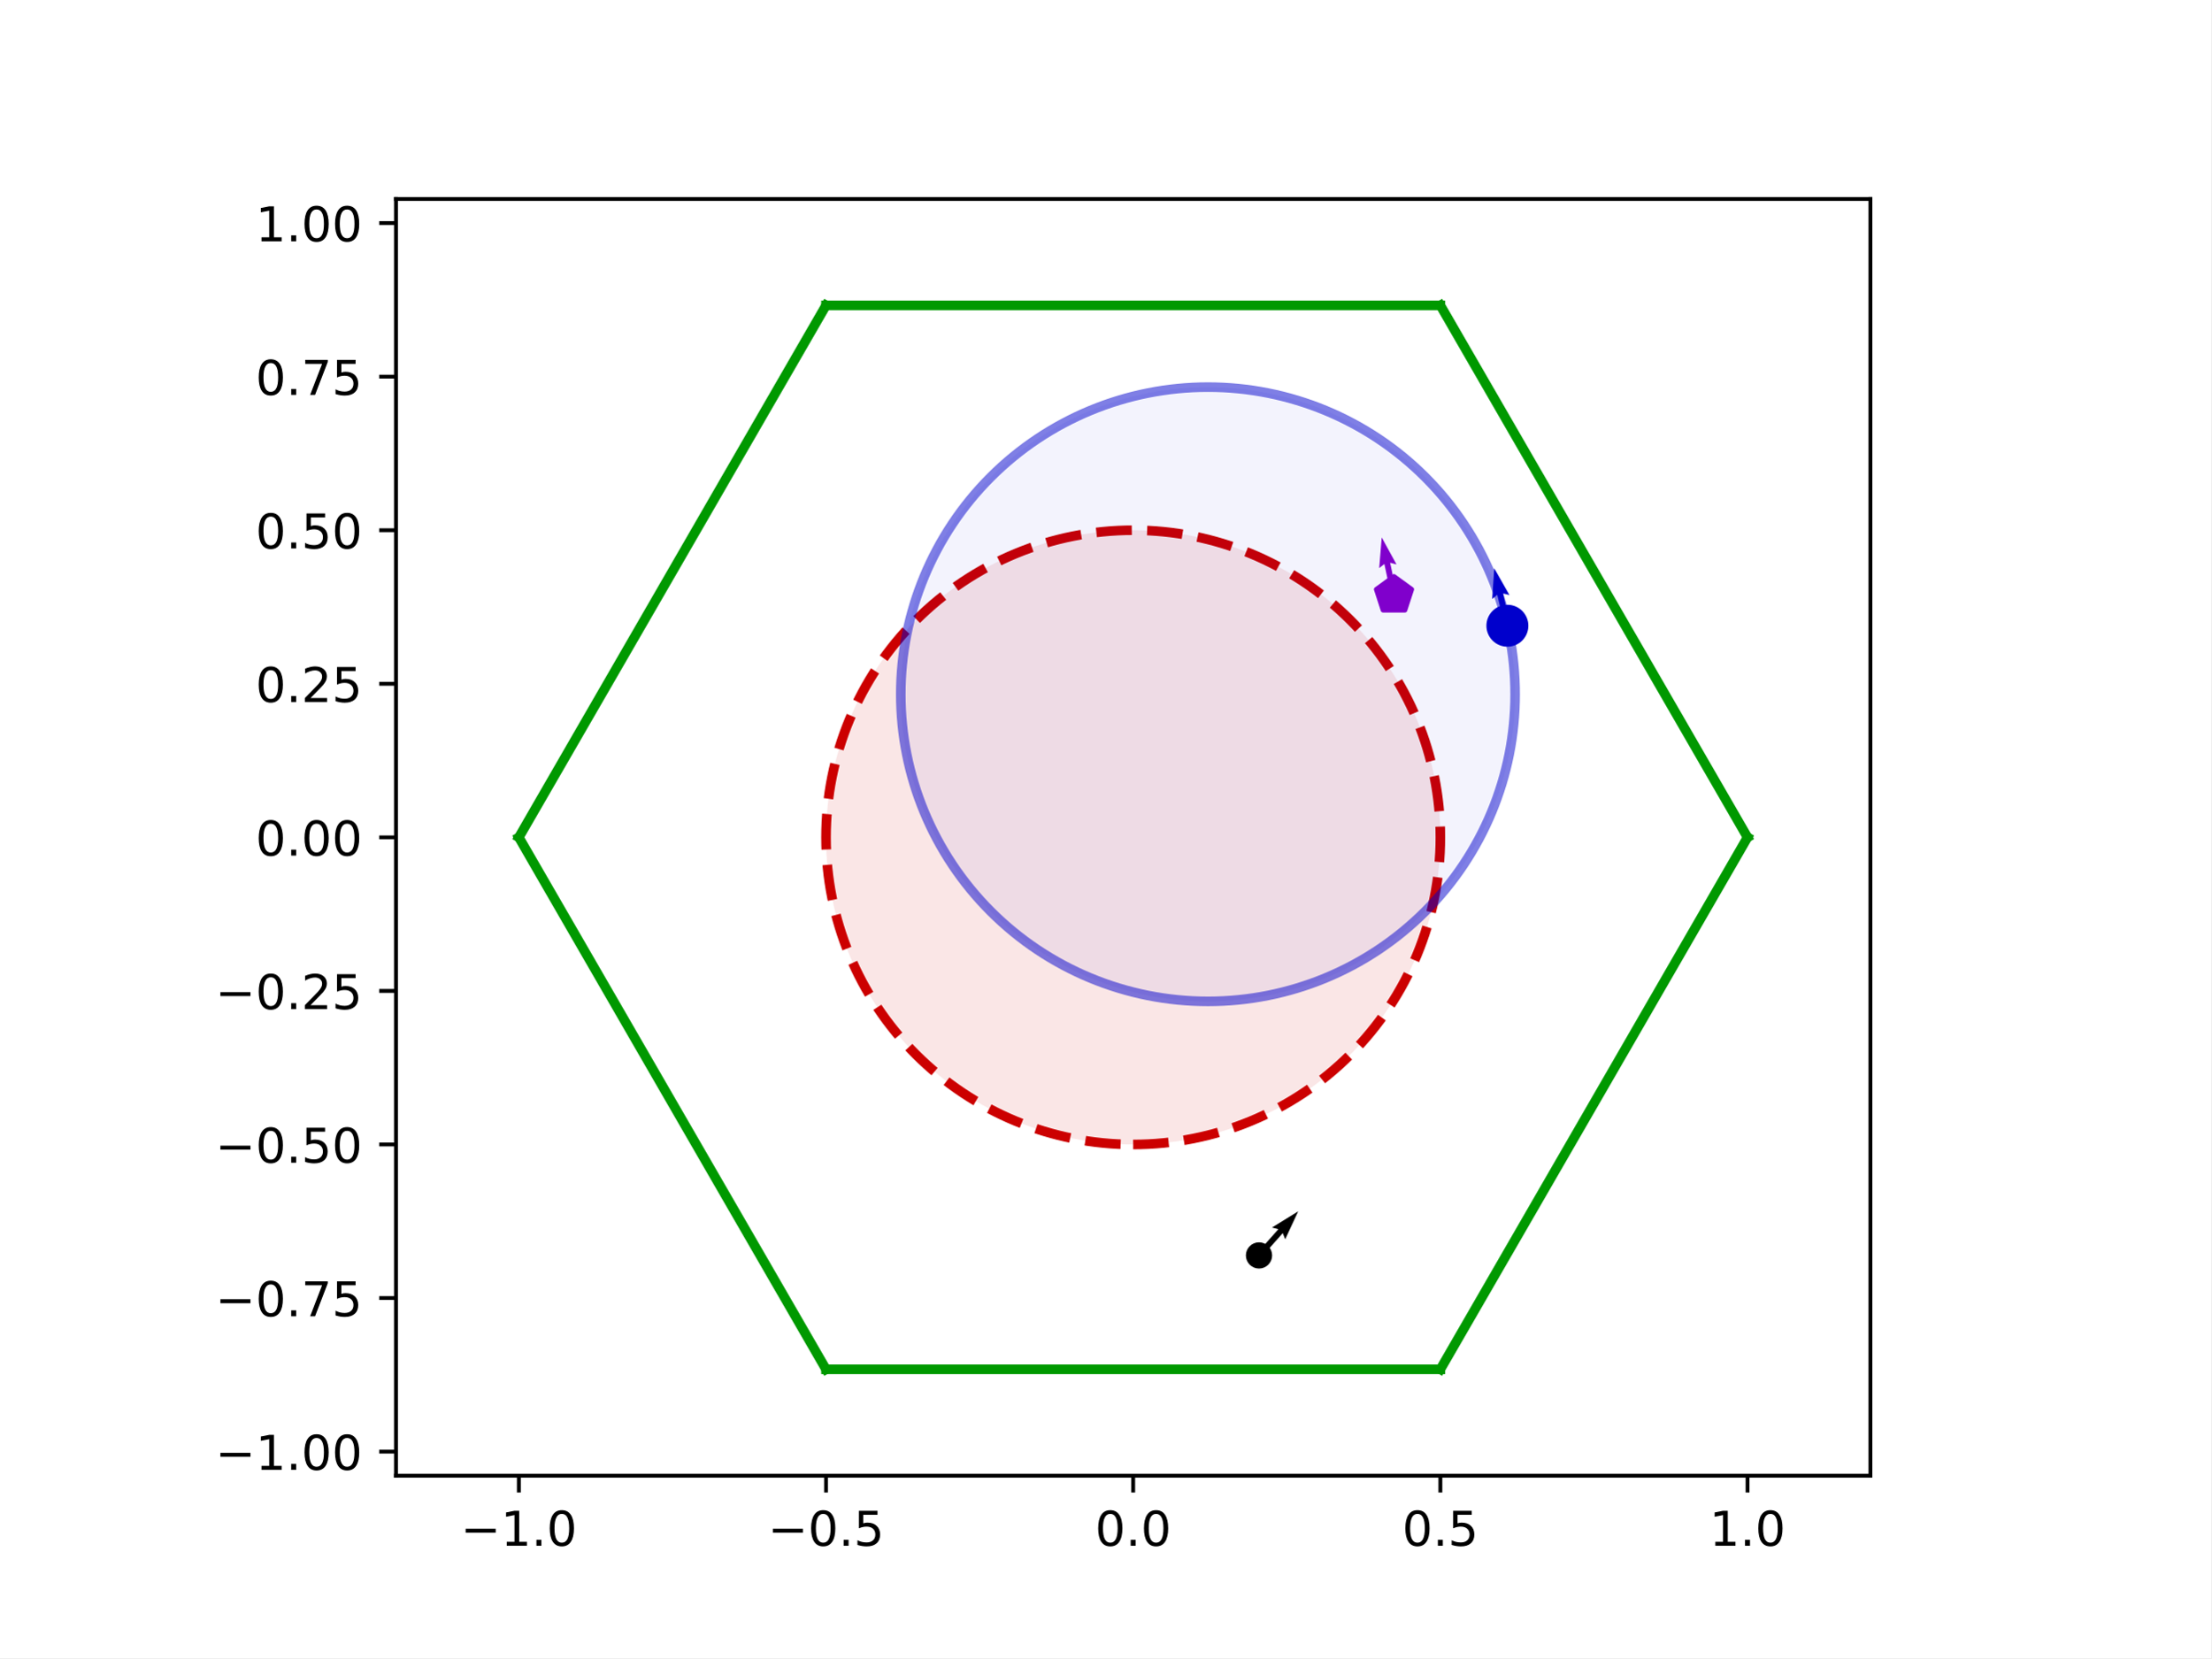
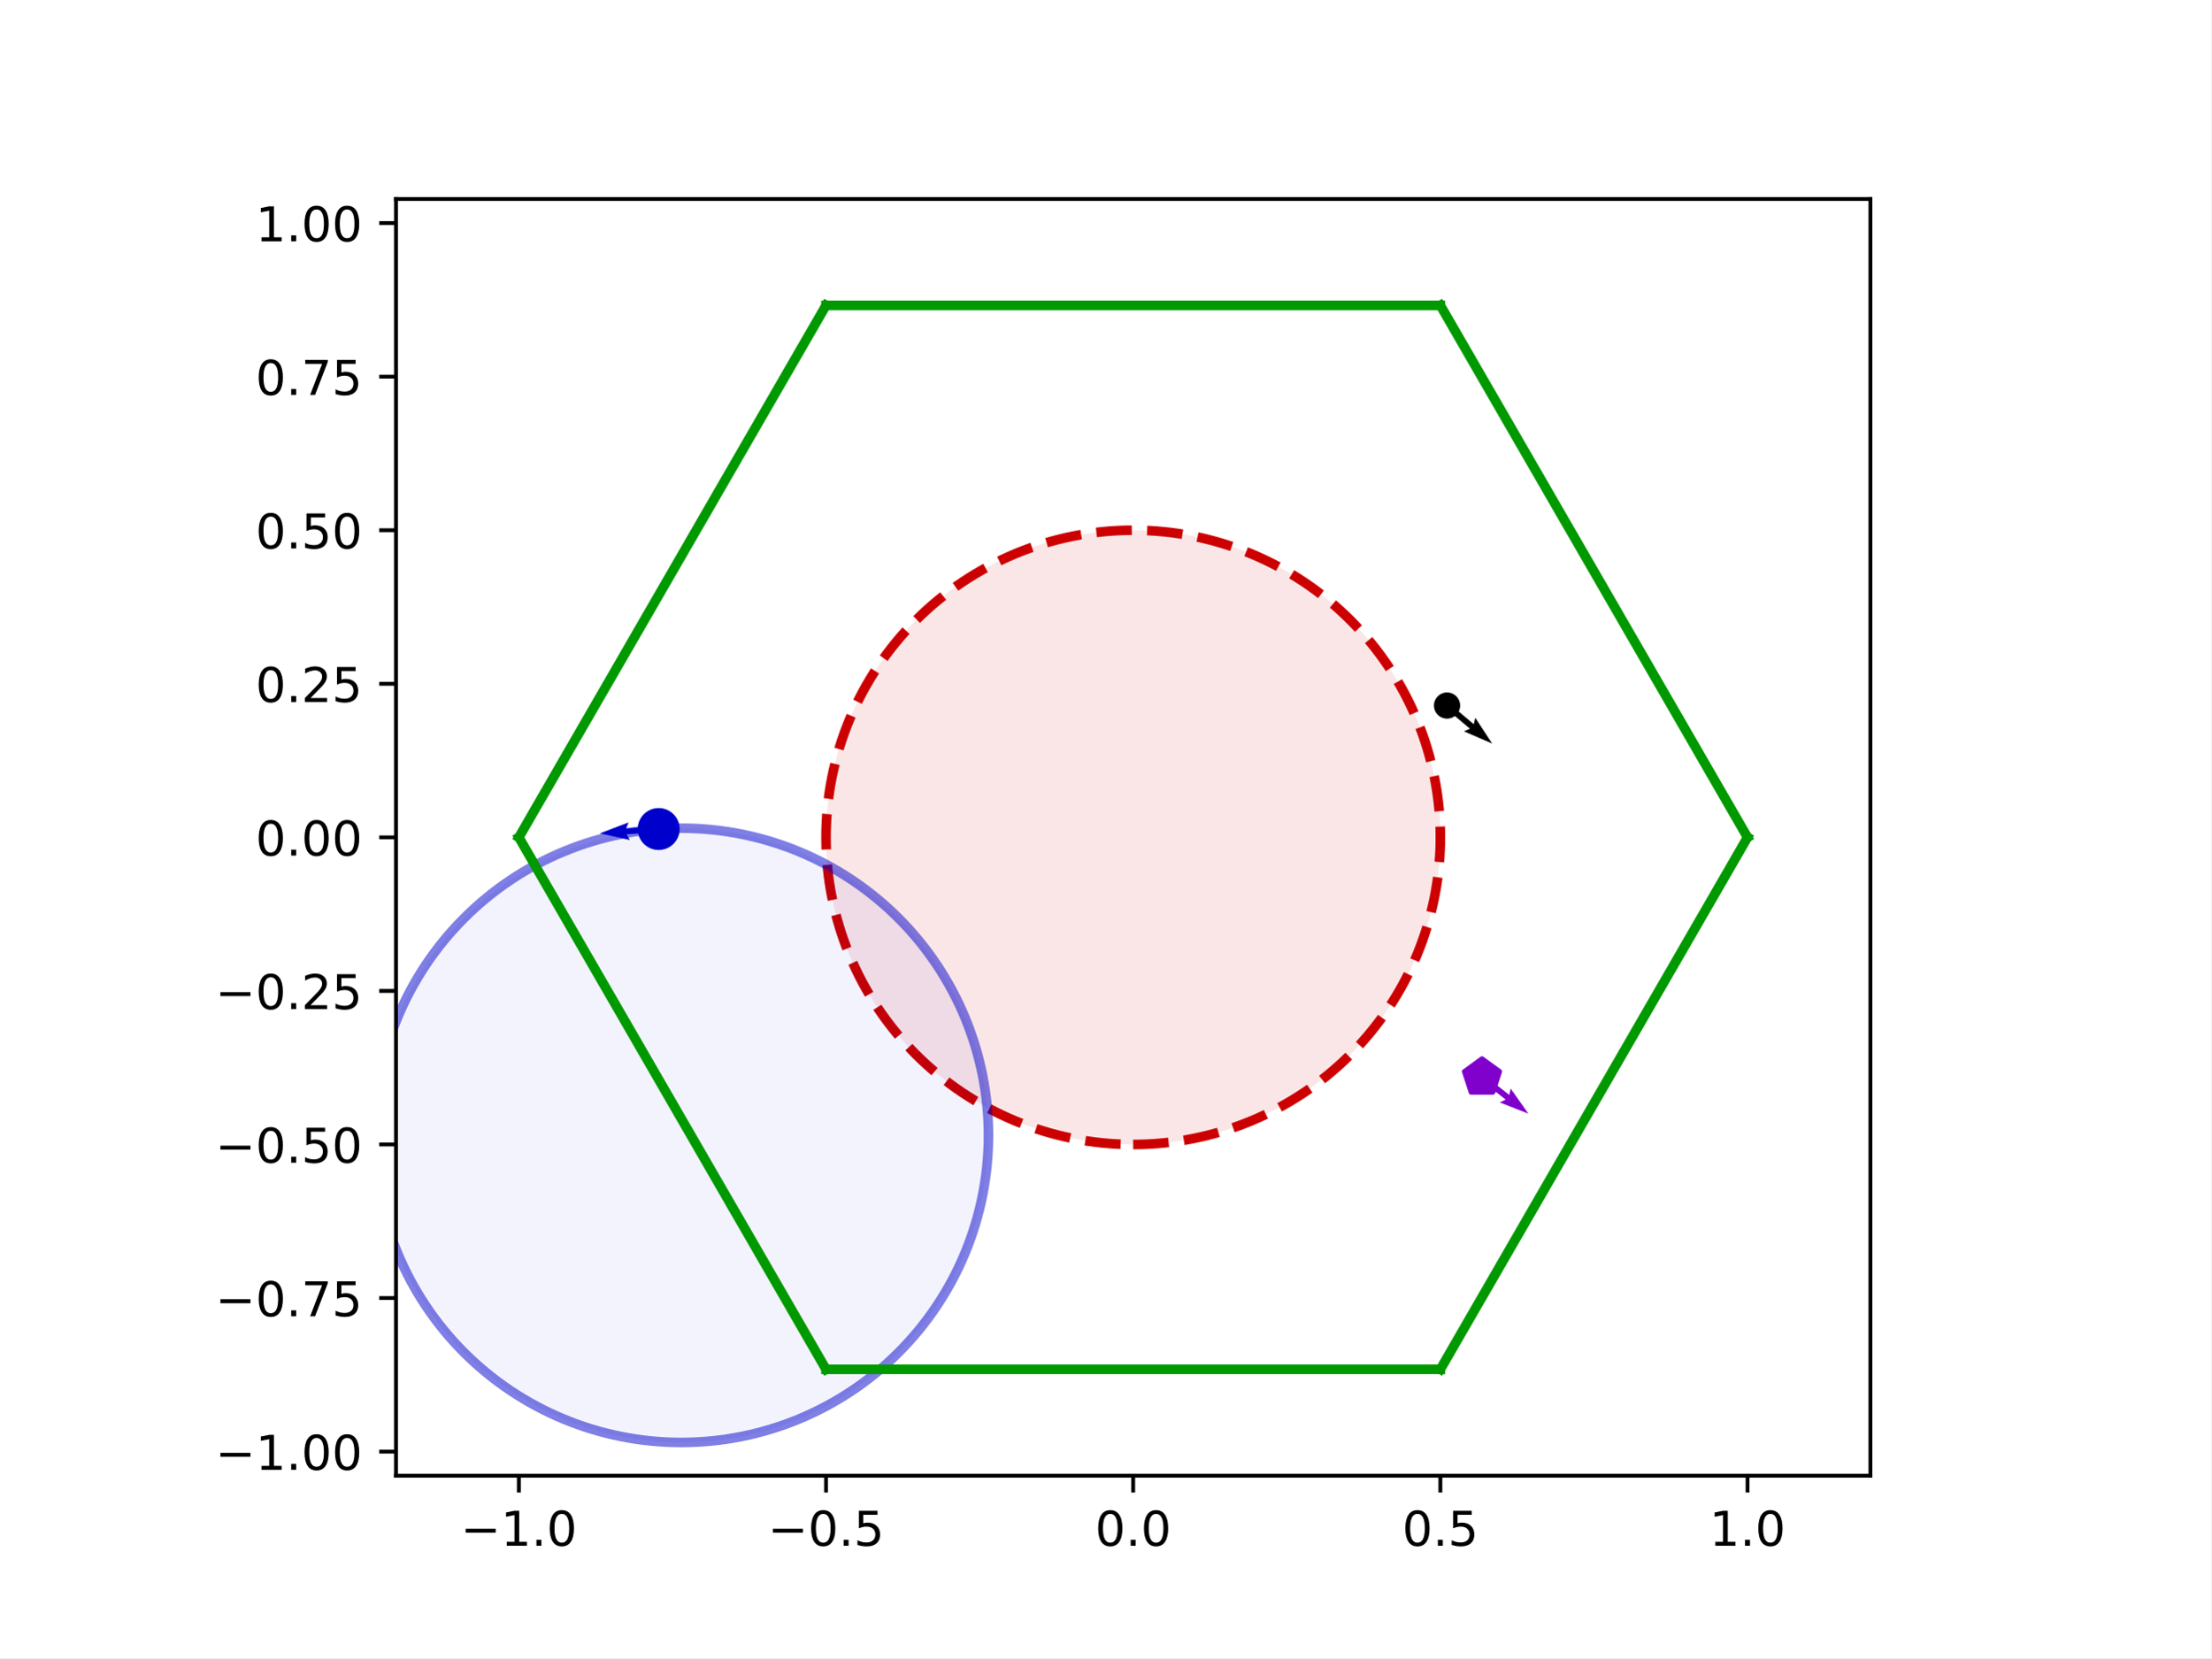
<svg xmlns="http://www.w3.org/2000/svg" xmlns:xlink="http://www.w3.org/1999/xlink" height="345.6pt" version="1.1" viewBox="0 0 460.8 345.6" width="460.8pt">
  <defs>
    <style type="text/css">
*{stroke-linecap:butt;stroke-linejoin:round;}
  </style>
  </defs>
  <g id="figure_1">
    <g id="patch_1">
      <path d="M 0 345.6  L 460.8 345.6  L 460.8 0  L 0 0  z " style="fill:#ffffff;" />
    </g>
    <g id="axes_1">
      <g id="patch_2">
        <path d="M 82.52 307.584  L 389.8 307.584  L 389.8 41.472  L 82.52 41.472  z " style="fill:#ffffff;" />
      </g>
      <g id="patch_3">
-         <path clip-path="url(#p48ef88a106)" d="M 236.16 238.545  C 253.137 238.545 269.422 231.799 281.427 219.795  C 293.431 207.79 300.177 191.505 300.177 174.528  C 300.177 157.551 293.431 141.266 281.427 129.261  C 269.422 117.257 253.137 110.511 236.16 110.511  C 219.183 110.511 202.898 117.257 190.893 129.261  C 178.889 141.266 172.143 157.551 172.143 174.528  C 172.143 191.505 178.889 207.79 190.893 219.795  C 202.898 231.799 219.183 238.545 236.16 238.545  z " style="fill:#cc0000;fill-opacity:0.1;stroke:#cc0000;stroke-dasharray:7.4,3.2;stroke-dashoffset:0;stroke-linejoin:miter;stroke-width:2;" />
+         <path clip-path="url(#pf4f0b5769d)" d="M 236.16 238.545  C 253.137 238.545 269.422 231.799 281.427 219.795  C 293.431 207.79 300.177 191.505 300.177 174.528  C 300.177 157.551 293.431 141.266 281.427 129.261  C 269.422 117.257 253.137 110.511 236.16 110.511  C 219.183 110.511 202.898 117.257 190.893 129.261  C 178.889 141.266 172.143 157.551 172.143 174.528  C 172.143 191.505 178.889 207.79 190.893 219.795  C 202.898 231.799 219.183 238.545 236.16 238.545  z " style="fill:#cc0000;fill-opacity:0.1;stroke:#cc0000;stroke-dasharray:7.4,3.2;stroke-dashoffset:0;stroke-linejoin:miter;stroke-width:2;" />
      </g>
      <g id="patch_4">
-         <path clip-path="url(#p48ef88a106)" d="M 251.742 208.717  C 268.719 208.717 285.003 201.972 297.008 189.967  C 309.013 177.962 315.758 161.678 315.758 144.7  C 315.758 127.723 309.013 111.438 297.008 99.434  C 285.003 87.429 268.719 80.684 251.742 80.684  C 234.764 80.684 218.48 87.429 206.475 99.434  C 194.47 111.438 187.725 127.723 187.725 144.7  C 187.725 161.678 194.47 177.962 206.475 189.967  C 218.48 201.972 234.764 208.717 251.742 208.717  z " style="fill:#0000cc;fill-opacity:0.05;stroke:#0000cc;stroke-linejoin:miter;stroke-opacity:0.5;stroke-width:2;" />
+         <path clip-path="url(#pf4f0b5769d)" d="M 141.98 300.654  C 158.958 300.654 175.242 293.909 187.247 281.904  C 199.252 269.899 205.997 253.615 205.997 236.637  C 205.997 219.66 199.252 203.375 187.247 191.371  C 175.242 179.366 158.958 172.621 141.98 172.621  C 125.003 172.621 108.719 179.366 96.714 191.371  C 84.709 203.375 77.964 219.66 77.964 236.637  C 77.964 253.615 84.709 269.899 96.714 281.904  C 108.719 293.909 125.003 300.654 141.98 300.654  z " style="fill:#0000cc;fill-opacity:0.05;stroke:#0000cc;stroke-linejoin:miter;stroke-opacity:0.5;stroke-width:2;" />
      </g>
      <g id="matplotlib.axis_1">
        <g id="xtick_1">
          <g id="line2d_1">
            <defs>
-               <path d="M 0 0  L 0 3.5  " id="mf8ce034cbc" style="stroke:#000000;stroke-width:0.8;" />
-             </defs>
-             <g>
-               <use style="stroke:#000000;stroke-width:0.8;" x="108.127" xlink:href="#mf8ce034cbc" y="307.584" />
+               <path d="M 0 0  L 0 3.5  " id="m8361e3e092" style="stroke:#000000;stroke-width:0.8;" />
+             </defs>
+             <g>
+               <use style="stroke:#000000;stroke-width:0.8;" x="108.127" xlink:href="#m8361e3e092" y="307.584" />
            </g>
          </g>
          <g id="text_1">
            <defs>
              <path d="M 10.594 35.5  L 73.188 35.5  L 73.188 27.203  L 10.594 27.203  z " id="DejaVuSans-8722" />
              <path d="M 12.406 8.297  L 28.516 8.297  L 28.516 63.922  L 10.984 60.406  L 10.984 69.391  L 28.422 72.906  L 38.281 72.906  L 38.281 8.297  L 54.391 8.297  L 54.391 0  L 12.406 0  z " id="DejaVuSans-49" />
              <path d="M 10.688 12.406  L 21 12.406  L 21 0  L 10.688 0  z " id="DejaVuSans-46" />
              <path d="M 31.781 66.406  Q 24.172 66.406 20.328 58.906  Q 16.5 51.422 16.5 36.375  Q 16.5 21.391 20.328 13.891  Q 24.172 6.391 31.781 6.391  Q 39.453 6.391 43.281 13.891  Q 47.125 21.391 47.125 36.375  Q 47.125 51.422 43.281 58.906  Q 39.453 66.406 31.781 66.406  z M 31.781 74.219  Q 44.047 74.219 50.516 64.516  Q 56.984 54.828 56.984 36.375  Q 56.984 17.969 50.516 8.266  Q 44.047 -1.422 31.781 -1.422  Q 19.531 -1.422 13.062 8.266  Q 6.594 17.969 6.594 36.375  Q 6.594 54.828 13.062 64.516  Q 19.531 74.219 31.781 74.219  z " id="DejaVuSans-48" />
            </defs>
            <g transform="translate(95.9854 322.1824)scale(0.1 -0.1)">
              <use xlink:href="#DejaVuSans-8722" />
              <use x="83.789" xlink:href="#DejaVuSans-49" />
              <use x="147.412" xlink:href="#DejaVuSans-46" />
              <use x="179.199" xlink:href="#DejaVuSans-48" />
            </g>
          </g>
        </g>
        <g id="xtick_2">
          <g id="line2d_2">
            <g>
-               <use style="stroke:#000000;stroke-width:0.8;" x="172.143" xlink:href="#mf8ce034cbc" y="307.584" />
+               <use style="stroke:#000000;stroke-width:0.8;" x="172.143" xlink:href="#m8361e3e092" y="307.584" />
            </g>
          </g>
          <g id="text_2">
            <defs>
              <path d="M 10.797 72.906  L 49.516 72.906  L 49.516 64.594  L 19.828 64.594  L 19.828 46.734  Q 21.969 47.469 24.109 47.828  Q 26.266 48.188 28.422 48.188  Q 40.625 48.188 47.75 41.5  Q 54.891 34.812 54.891 23.391  Q 54.891 11.625 47.562 5.094  Q 40.234 -1.422 26.906 -1.422  Q 22.312 -1.422 17.547 -0.641  Q 12.797 0.141 7.719 1.703  L 7.719 11.625  Q 12.109 9.234 16.797 8.062  Q 21.484 6.891 26.703 6.891  Q 35.156 6.891 40.078 11.328  Q 45.016 15.766 45.016 23.391  Q 45.016 31 40.078 35.438  Q 35.156 39.891 26.703 39.891  Q 22.75 39.891 18.812 39.016  Q 14.891 38.141 10.797 36.281  z " id="DejaVuSans-53" />
            </defs>
            <g transform="translate(160.002 322.1824)scale(0.1 -0.1)">
              <use xlink:href="#DejaVuSans-8722" />
              <use x="83.789" xlink:href="#DejaVuSans-48" />
              <use x="147.412" xlink:href="#DejaVuSans-46" />
              <use x="179.199" xlink:href="#DejaVuSans-53" />
            </g>
          </g>
        </g>
        <g id="xtick_3">
          <g id="line2d_3">
            <g>
-               <use style="stroke:#000000;stroke-width:0.8;" x="236.16" xlink:href="#mf8ce034cbc" y="307.584" />
+               <use style="stroke:#000000;stroke-width:0.8;" x="236.16" xlink:href="#m8361e3e092" y="307.584" />
            </g>
          </g>
          <g id="text_3">
            <g transform="translate(228.2084 322.1824)scale(0.1 -0.1)">
              <use xlink:href="#DejaVuSans-48" />
              <use x="63.623" xlink:href="#DejaVuSans-46" />
              <use x="95.41" xlink:href="#DejaVuSans-48" />
            </g>
          </g>
        </g>
        <g id="xtick_4">
          <g id="line2d_4">
            <g>
-               <use style="stroke:#000000;stroke-width:0.8;" x="300.177" xlink:href="#mf8ce034cbc" y="307.584" />
+               <use style="stroke:#000000;stroke-width:0.8;" x="300.177" xlink:href="#m8361e3e092" y="307.584" />
            </g>
          </g>
          <g id="text_4">
            <g transform="translate(292.225 322.1824)scale(0.1 -0.1)">
              <use xlink:href="#DejaVuSans-48" />
              <use x="63.623" xlink:href="#DejaVuSans-46" />
              <use x="95.41" xlink:href="#DejaVuSans-53" />
            </g>
          </g>
        </g>
        <g id="xtick_5">
          <g id="line2d_5">
            <g>
-               <use style="stroke:#000000;stroke-width:0.8;" x="364.193" xlink:href="#mf8ce034cbc" y="307.584" />
+               <use style="stroke:#000000;stroke-width:0.8;" x="364.193" xlink:href="#m8361e3e092" y="307.584" />
            </g>
          </g>
          <g id="text_5">
            <g transform="translate(356.2416 322.1824)scale(0.1 -0.1)">
              <use xlink:href="#DejaVuSans-49" />
              <use x="63.623" xlink:href="#DejaVuSans-46" />
              <use x="95.41" xlink:href="#DejaVuSans-48" />
            </g>
          </g>
        </g>
      </g>
      <g id="matplotlib.axis_2">
        <g id="ytick_1">
          <g id="line2d_6">
            <defs>
-               <path d="M 0 0  L -3.5 0  " id="ma36cf5cd6a" style="stroke:#000000;stroke-width:0.8;" />
-             </defs>
-             <g>
-               <use style="stroke:#000000;stroke-width:0.8;" x="82.52" xlink:href="#ma36cf5cd6a" y="302.561" />
+               <path d="M 0 0  L -3.5 0  " id="mc4a62004e9" style="stroke:#000000;stroke-width:0.8;" />
+             </defs>
+             <g>
+               <use style="stroke:#000000;stroke-width:0.8;" x="82.52" xlink:href="#mc4a62004e9" y="302.561" />
            </g>
          </g>
          <g id="text_6">
            <g transform="translate(44.87485 306.3604)scale(0.1 -0.1)">
              <use xlink:href="#DejaVuSans-8722" />
              <use x="83.789" xlink:href="#DejaVuSans-49" />
              <use x="147.412" xlink:href="#DejaVuSans-46" />
              <use x="179.199" xlink:href="#DejaVuSans-48" />
              <use x="242.822" xlink:href="#DejaVuSans-48" />
            </g>
          </g>
        </g>
        <g id="ytick_2">
          <g id="line2d_7">
            <g>
-               <use style="stroke:#000000;stroke-width:0.8;" x="82.52" xlink:href="#ma36cf5cd6a" y="270.553" />
+               <use style="stroke:#000000;stroke-width:0.8;" x="82.52" xlink:href="#mc4a62004e9" y="270.553" />
            </g>
          </g>
          <g id="text_7">
            <defs>
              <path d="M 8.203 72.906  L 55.078 72.906  L 55.078 68.703  L 28.609 0  L 18.312 0  L 43.219 64.594  L 8.203 64.594  z " id="DejaVuSans-55" />
            </defs>
            <g transform="translate(44.87485 274.3521)scale(0.1 -0.1)">
              <use xlink:href="#DejaVuSans-8722" />
              <use x="83.789" xlink:href="#DejaVuSans-48" />
              <use x="147.412" xlink:href="#DejaVuSans-46" />
              <use x="179.199" xlink:href="#DejaVuSans-55" />
              <use x="242.822" xlink:href="#DejaVuSans-53" />
            </g>
          </g>
        </g>
        <g id="ytick_3">
          <g id="line2d_8">
            <g>
-               <use style="stroke:#000000;stroke-width:0.8;" x="82.52" xlink:href="#ma36cf5cd6a" y="238.545" />
+               <use style="stroke:#000000;stroke-width:0.8;" x="82.52" xlink:href="#mc4a62004e9" y="238.545" />
            </g>
          </g>
          <g id="text_8">
            <g transform="translate(44.87485 242.3438)scale(0.1 -0.1)">
              <use xlink:href="#DejaVuSans-8722" />
              <use x="83.789" xlink:href="#DejaVuSans-48" />
              <use x="147.412" xlink:href="#DejaVuSans-46" />
              <use x="179.199" xlink:href="#DejaVuSans-53" />
              <use x="242.822" xlink:href="#DejaVuSans-48" />
            </g>
          </g>
        </g>
        <g id="ytick_4">
          <g id="line2d_9">
            <g>
-               <use style="stroke:#000000;stroke-width:0.8;" x="82.52" xlink:href="#ma36cf5cd6a" y="206.536" />
+               <use style="stroke:#000000;stroke-width:0.8;" x="82.52" xlink:href="#mc4a62004e9" y="206.536" />
            </g>
          </g>
          <g id="text_9">
            <defs>
              <path d="M 19.188 8.297  L 53.609 8.297  L 53.609 0  L 7.328 0  L 7.328 8.297  Q 12.938 14.109 22.625 23.891  Q 32.328 33.688 34.812 36.531  Q 39.547 41.844 41.422 45.531  Q 43.312 49.219 43.312 52.781  Q 43.312 58.594 39.234 62.25  Q 35.156 65.922 28.609 65.922  Q 23.969 65.922 18.812 64.312  Q 13.672 62.703 7.812 59.422  L 7.812 69.391  Q 13.766 71.781 18.938 73  Q 24.125 74.219 28.422 74.219  Q 39.75 74.219 46.484 68.547  Q 53.219 62.891 53.219 53.422  Q 53.219 48.922 51.531 44.891  Q 49.859 40.875 45.406 35.406  Q 44.188 33.984 37.641 27.219  Q 31.109 20.453 19.188 8.297  z " id="DejaVuSans-50" />
            </defs>
            <g transform="translate(44.87485 210.3355)scale(0.1 -0.1)">
              <use xlink:href="#DejaVuSans-8722" />
              <use x="83.789" xlink:href="#DejaVuSans-48" />
              <use x="147.412" xlink:href="#DejaVuSans-46" />
              <use x="179.199" xlink:href="#DejaVuSans-50" />
              <use x="242.822" xlink:href="#DejaVuSans-53" />
            </g>
          </g>
        </g>
        <g id="ytick_5">
          <g id="line2d_10">
            <g>
-               <use style="stroke:#000000;stroke-width:0.8;" x="82.52" xlink:href="#ma36cf5cd6a" y="174.528" />
+               <use style="stroke:#000000;stroke-width:0.8;" x="82.52" xlink:href="#mc4a62004e9" y="174.528" />
            </g>
          </g>
          <g id="text_10">
            <g transform="translate(53.25454 178.3272)scale(0.1 -0.1)">
              <use xlink:href="#DejaVuSans-48" />
              <use x="63.623" xlink:href="#DejaVuSans-46" />
              <use x="95.41" xlink:href="#DejaVuSans-48" />
              <use x="159.033" xlink:href="#DejaVuSans-48" />
            </g>
          </g>
        </g>
        <g id="ytick_6">
          <g id="line2d_11">
            <g>
-               <use style="stroke:#000000;stroke-width:0.8;" x="82.52" xlink:href="#ma36cf5cd6a" y="142.52" />
+               <use style="stroke:#000000;stroke-width:0.8;" x="82.52" xlink:href="#mc4a62004e9" y="142.52" />
            </g>
          </g>
          <g id="text_11">
            <g transform="translate(53.25454 146.3189)scale(0.1 -0.1)">
              <use xlink:href="#DejaVuSans-48" />
              <use x="63.623" xlink:href="#DejaVuSans-46" />
              <use x="95.41" xlink:href="#DejaVuSans-50" />
              <use x="159.033" xlink:href="#DejaVuSans-53" />
            </g>
          </g>
        </g>
        <g id="ytick_7">
          <g id="line2d_12">
            <g>
-               <use style="stroke:#000000;stroke-width:0.8;" x="82.52" xlink:href="#ma36cf5cd6a" y="110.511" />
+               <use style="stroke:#000000;stroke-width:0.8;" x="82.52" xlink:href="#mc4a62004e9" y="110.511" />
            </g>
          </g>
          <g id="text_12">
            <g transform="translate(53.25454 114.3106)scale(0.1 -0.1)">
              <use xlink:href="#DejaVuSans-48" />
              <use x="63.623" xlink:href="#DejaVuSans-46" />
              <use x="95.41" xlink:href="#DejaVuSans-53" />
              <use x="159.033" xlink:href="#DejaVuSans-48" />
            </g>
          </g>
        </g>
        <g id="ytick_8">
          <g id="line2d_13">
            <g>
-               <use style="stroke:#000000;stroke-width:0.8;" x="82.52" xlink:href="#ma36cf5cd6a" y="78.503" />
+               <use style="stroke:#000000;stroke-width:0.8;" x="82.52" xlink:href="#mc4a62004e9" y="78.503" />
            </g>
          </g>
          <g id="text_13">
            <g transform="translate(53.25454 82.30232)scale(0.1 -0.1)">
              <use xlink:href="#DejaVuSans-48" />
              <use x="63.623" xlink:href="#DejaVuSans-46" />
              <use x="95.41" xlink:href="#DejaVuSans-55" />
              <use x="159.033" xlink:href="#DejaVuSans-53" />
            </g>
          </g>
        </g>
        <g id="ytick_9">
          <g id="line2d_14">
            <g>
-               <use style="stroke:#000000;stroke-width:0.8;" x="82.52" xlink:href="#ma36cf5cd6a" y="46.495" />
+               <use style="stroke:#000000;stroke-width:0.8;" x="82.52" xlink:href="#mc4a62004e9" y="46.495" />
            </g>
          </g>
          <g id="text_14">
            <g transform="translate(53.25454 50.29402)scale(0.1 -0.1)">
              <use xlink:href="#DejaVuSans-49" />
              <use x="63.623" xlink:href="#DejaVuSans-46" />
              <use x="95.41" xlink:href="#DejaVuSans-48" />
              <use x="159.033" xlink:href="#DejaVuSans-48" />
            </g>
          </g>
        </g>
      </g>
      <g id="line2d_15">
-         <path clip-path="url(#p48ef88a106)" d="M 300.177 63.648  L 172.143 63.648  " style="fill:none;stroke:#009900;stroke-linecap:square;stroke-width:2;" />
+         <path clip-path="url(#pf4f0b5769d)" d="M 300.177 63.648  L 172.143 63.648  " style="fill:none;stroke:#009900;stroke-linecap:square;stroke-width:2;" />
      </g>
      <g id="line2d_16">
-         <path clip-path="url(#p48ef88a106)" d="M 172.143 63.648  L 108.127 174.528  " style="fill:none;stroke:#009900;stroke-linecap:square;stroke-width:2;" />
+         <path clip-path="url(#pf4f0b5769d)" d="M 172.143 63.648  L 108.127 174.528  " style="fill:none;stroke:#009900;stroke-linecap:square;stroke-width:2;" />
      </g>
      <g id="line2d_17">
-         <path clip-path="url(#p48ef88a106)" d="M 108.127 174.528  L 172.143 285.408  " style="fill:none;stroke:#009900;stroke-linecap:square;stroke-width:2;" />
+         <path clip-path="url(#pf4f0b5769d)" d="M 108.127 174.528  L 172.143 285.408  " style="fill:none;stroke:#009900;stroke-linecap:square;stroke-width:2;" />
      </g>
      <g id="line2d_18">
-         <path clip-path="url(#p48ef88a106)" d="M 172.143 285.408  L 300.177 285.408  " style="fill:none;stroke:#009900;stroke-linecap:square;stroke-width:2;" />
+         <path clip-path="url(#pf4f0b5769d)" d="M 172.143 285.408  L 300.177 285.408  " style="fill:none;stroke:#009900;stroke-linecap:square;stroke-width:2;" />
      </g>
      <g id="line2d_19">
-         <path clip-path="url(#p48ef88a106)" d="M 300.177 285.408  L 364.193 174.528  " style="fill:none;stroke:#009900;stroke-linecap:square;stroke-width:2;" />
+         <path clip-path="url(#pf4f0b5769d)" d="M 300.177 285.408  L 364.193 174.528  " style="fill:none;stroke:#009900;stroke-linecap:square;stroke-width:2;" />
      </g>
      <g id="line2d_20">
-         <path clip-path="url(#p48ef88a106)" d="M 364.193 174.528  L 300.177 63.648  " style="fill:none;stroke:#009900;stroke-linecap:square;stroke-width:2;" />
+         <path clip-path="url(#pf4f0b5769d)" d="M 364.193 174.528  L 300.177 63.648  " style="fill:none;stroke:#009900;stroke-linecap:square;stroke-width:2;" />
      </g>
      <g id="patch_5">
        <path d="M 82.52 307.584  L 82.52 41.472  " style="fill:none;stroke:#000000;stroke-linecap:square;stroke-linejoin:miter;stroke-width:0.8;" />
      </g>
      <g id="patch_6">
        <path d="M 389.8 307.584  L 389.8 41.472  " style="fill:none;stroke:#000000;stroke-linecap:square;stroke-linejoin:miter;stroke-width:0.8;" />
      </g>
      <g id="patch_7">
        <path d="M 82.52 307.584  L 389.8 307.584  " style="fill:none;stroke:#000000;stroke-linecap:square;stroke-linejoin:miter;stroke-width:0.8;" />
      </g>
      <g id="patch_8">
        <path d="M 82.52 41.472  L 389.8 41.472  " style="fill:none;stroke:#000000;stroke-linecap:square;stroke-linejoin:miter;stroke-width:0.8;" />
      </g>
      <g id="PathCollection_1">
        <defs>
-           <path d="M 0 2.236  C 0.593 2.236 1.162 2 1.581 1.581  C 2 1.162 2.236 0.593 2.236 0  C 2.236 -0.593 2 -1.162 1.581 -1.581  C 1.162 -2 0.593 -2.236 0 -2.236  C -0.593 -2.236 -1.162 -2 -1.581 -1.581  C -2 -1.162 -2.236 -0.593 -2.236 0  C -2.236 0.593 -2 1.162 -1.581 1.581  C -1.162 2 -0.593 2.236 0 2.236  z " id="me92c89fe30" style="stroke:#000000;" />
+           <path d="M 0 2.236  C 0.593 2.236 1.162 2 1.581 1.581  C 2 1.162 2.236 0.593 2.236 0  C 2.236 -0.593 2 -1.162 1.581 -1.581  C 1.162 -2 0.593 -2.236 0 -2.236  C -0.593 -2.236 -1.162 -2 -1.581 -1.581  C -2 -1.162 -2.236 -0.593 -2.236 0  C -2.236 0.593 -2 1.162 -1.581 1.581  C -1.162 2 -0.593 2.236 0 2.236  z " id="m5f019e2491" style="stroke:#000000;" />
        </defs>
-         <g clip-path="url(#p48ef88a106)">
-           <use style="stroke:#000000;" x="262.38" xlink:href="#me92c89fe30" y="261.672" />
+         <g clip-path="url(#pf4f0b5769d)">
+           <use style="stroke:#000000;" x="301.57" xlink:href="#m5f019e2491" y="147.057" />
        </g>
      </g>
      <g id="Quiver_1">
-         <path clip-path="url(#p48ef88a106)" d="M 261.921 261.264  L 266.411 256.211  L 265.084 255.853  L 270.545 252.484  L 267.841 258.303  L 267.33 257.027  L 262.839 262.08  L 261.921 261.264  " />
+         <path clip-path="url(#pf4f0b5769d)" d="M 301.966 146.587  L 307.135 150.943  L 307.458 149.608  L 310.969 154.978  L 305.081 152.427  L 306.343 151.883  L 301.174 147.527  L 301.966 146.587  " />
      </g>
      <g id="PathCollection_2">
        <defs>
-           <path d="M 0 -3.873  L -3.683 -1.197  L -2.276 3.133  L 2.276 3.133  L 3.683 -1.197  z " id="m0609521595" style="stroke:#8000cc;" />
+           <path d="M 0 -3.873  L -3.683 -1.197  L -2.276 3.133  L 2.276 3.133  L 3.683 -1.197  z " id="m2ebb7a6e27" style="stroke:#8000cc;" />
        </defs>
-         <g clip-path="url(#p48ef88a106)">
-           <use style="fill:#8000cc;stroke:#8000cc;" x="290.513" xlink:href="#m0609521595" y="124.034" />
+         <g clip-path="url(#pf4f0b5769d)">
+           <use style="fill:#8000cc;stroke:#8000cc;" x="308.854" xlink:href="#m2ebb7a6e27" y="224.535" />
        </g>
      </g>
      <g id="Quiver_2">
-         <path clip-path="url(#p48ef88a106)" d="M 289.912 124.162  L 288.505 117.549  L 287.43 118.406  L 287.955 112.012  L 291.037 117.639  L 289.707 117.294  L 291.114 123.906  L 289.912 124.162  " style="fill:#8000cc;" />
+         <path clip-path="url(#pf4f0b5769d)" d="M 309.234 224.052  L 314.55 228.227  L 314.826 226.881  L 318.521 232.127  L 312.549 229.781  L 313.791 229.194  L 308.475 225.019  L 309.234 224.052  " style="fill:#8000cc;" />
      </g>
      <g id="PathCollection_3">
        <defs>
-           <path d="M 0 3.873  C 1.027 3.873 2.012 3.465 2.739 2.739  C 3.465 2.012 3.873 1.027 3.873 0  C 3.873 -1.027 3.465 -2.012 2.739 -2.739  C 2.012 -3.465 1.027 -3.873 0 -3.873  C -1.027 -3.873 -2.012 -3.465 -2.739 -2.739  C -3.465 -2.012 -3.873 -1.027 -3.873 0  C -3.873 1.027 -3.465 2.012 -2.739 2.739  C -2.012 3.465 -1.027 3.873 0 3.873  z " id="m346bde12b5" style="stroke:#0000cc;" />
+           <path d="M 0 3.873  C 1.027 3.873 2.012 3.465 2.739 2.739  C 3.465 2.012 3.873 1.027 3.873 0  C 3.873 -1.027 3.465 -2.012 2.739 -2.739  C 2.012 -3.465 1.027 -3.873 0 -3.873  C -1.027 -3.873 -2.012 -3.465 -2.739 -2.739  C -3.465 -2.012 -3.873 -1.027 -3.873 0  C -3.873 1.027 -3.465 2.012 -2.739 2.739  C -2.012 3.465 -1.027 3.873 0 3.873  z " id="m3089580682" style="stroke:#0000cc;" />
        </defs>
-         <g clip-path="url(#p48ef88a106)">
-           <use style="fill:#0000cc;stroke:#0000cc;" x="314.145" xlink:href="#m346bde12b5" y="130.421" />
+         <g clip-path="url(#pf4f0b5769d)">
+           <use style="fill:#0000cc;stroke:#0000cc;" x="137.265" xlink:href="#m3089580682" y="172.794" />
        </g>
      </g>
      <g id="Quiver_3">
-         <path clip-path="url(#p48ef88a106)" d="M 313.546 130.558  L 312.038 123.968  L 310.977 124.841  L 311.404 118.439  L 314.572 124.019  L 313.237 123.694  L 314.745 130.284  L 313.546 130.558  " style="fill:#0000cc;" />
+         <path clip-path="url(#pf4f0b5769d)" d="M 137.31 173.407  L 130.568 173.905  L 131.272 175.086  L 125.007 173.7  L 131 171.408  L 130.478 172.68  L 137.22 172.182  L 137.31 173.407  " style="fill:#0000cc;" />
      </g>
    </g>
  </g>
  <defs>
-     <clipPath id="p48ef88a106">
+     <clipPath id="pf4f0b5769d">
      <rect height="266.112" width="307.28" x="82.52" y="41.472" />
    </clipPath>
  </defs>
</svg>
